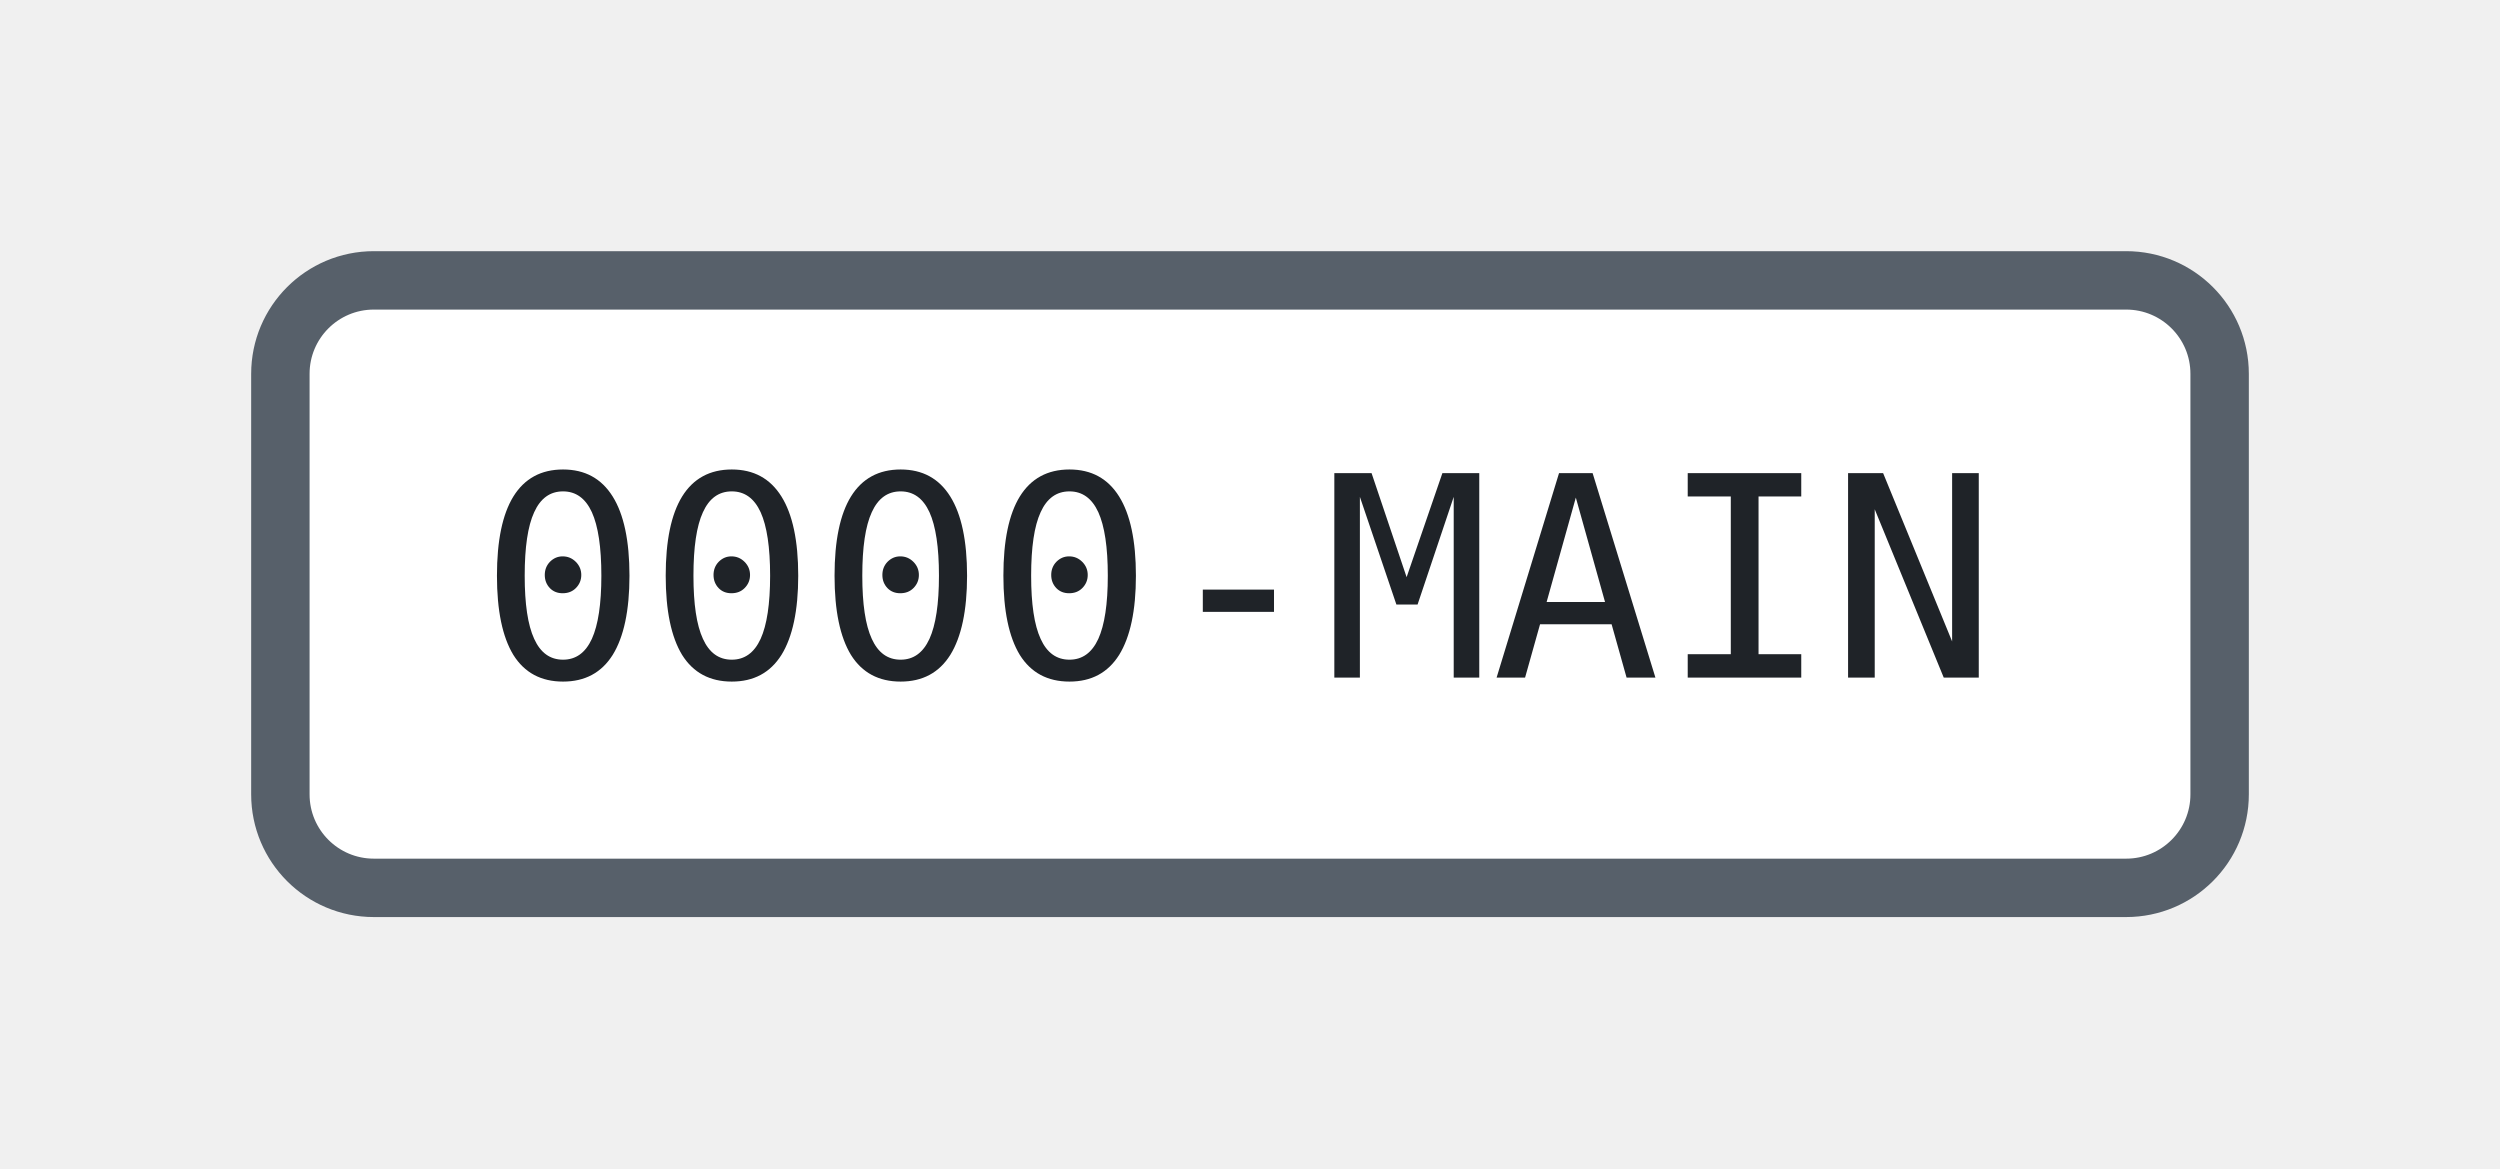
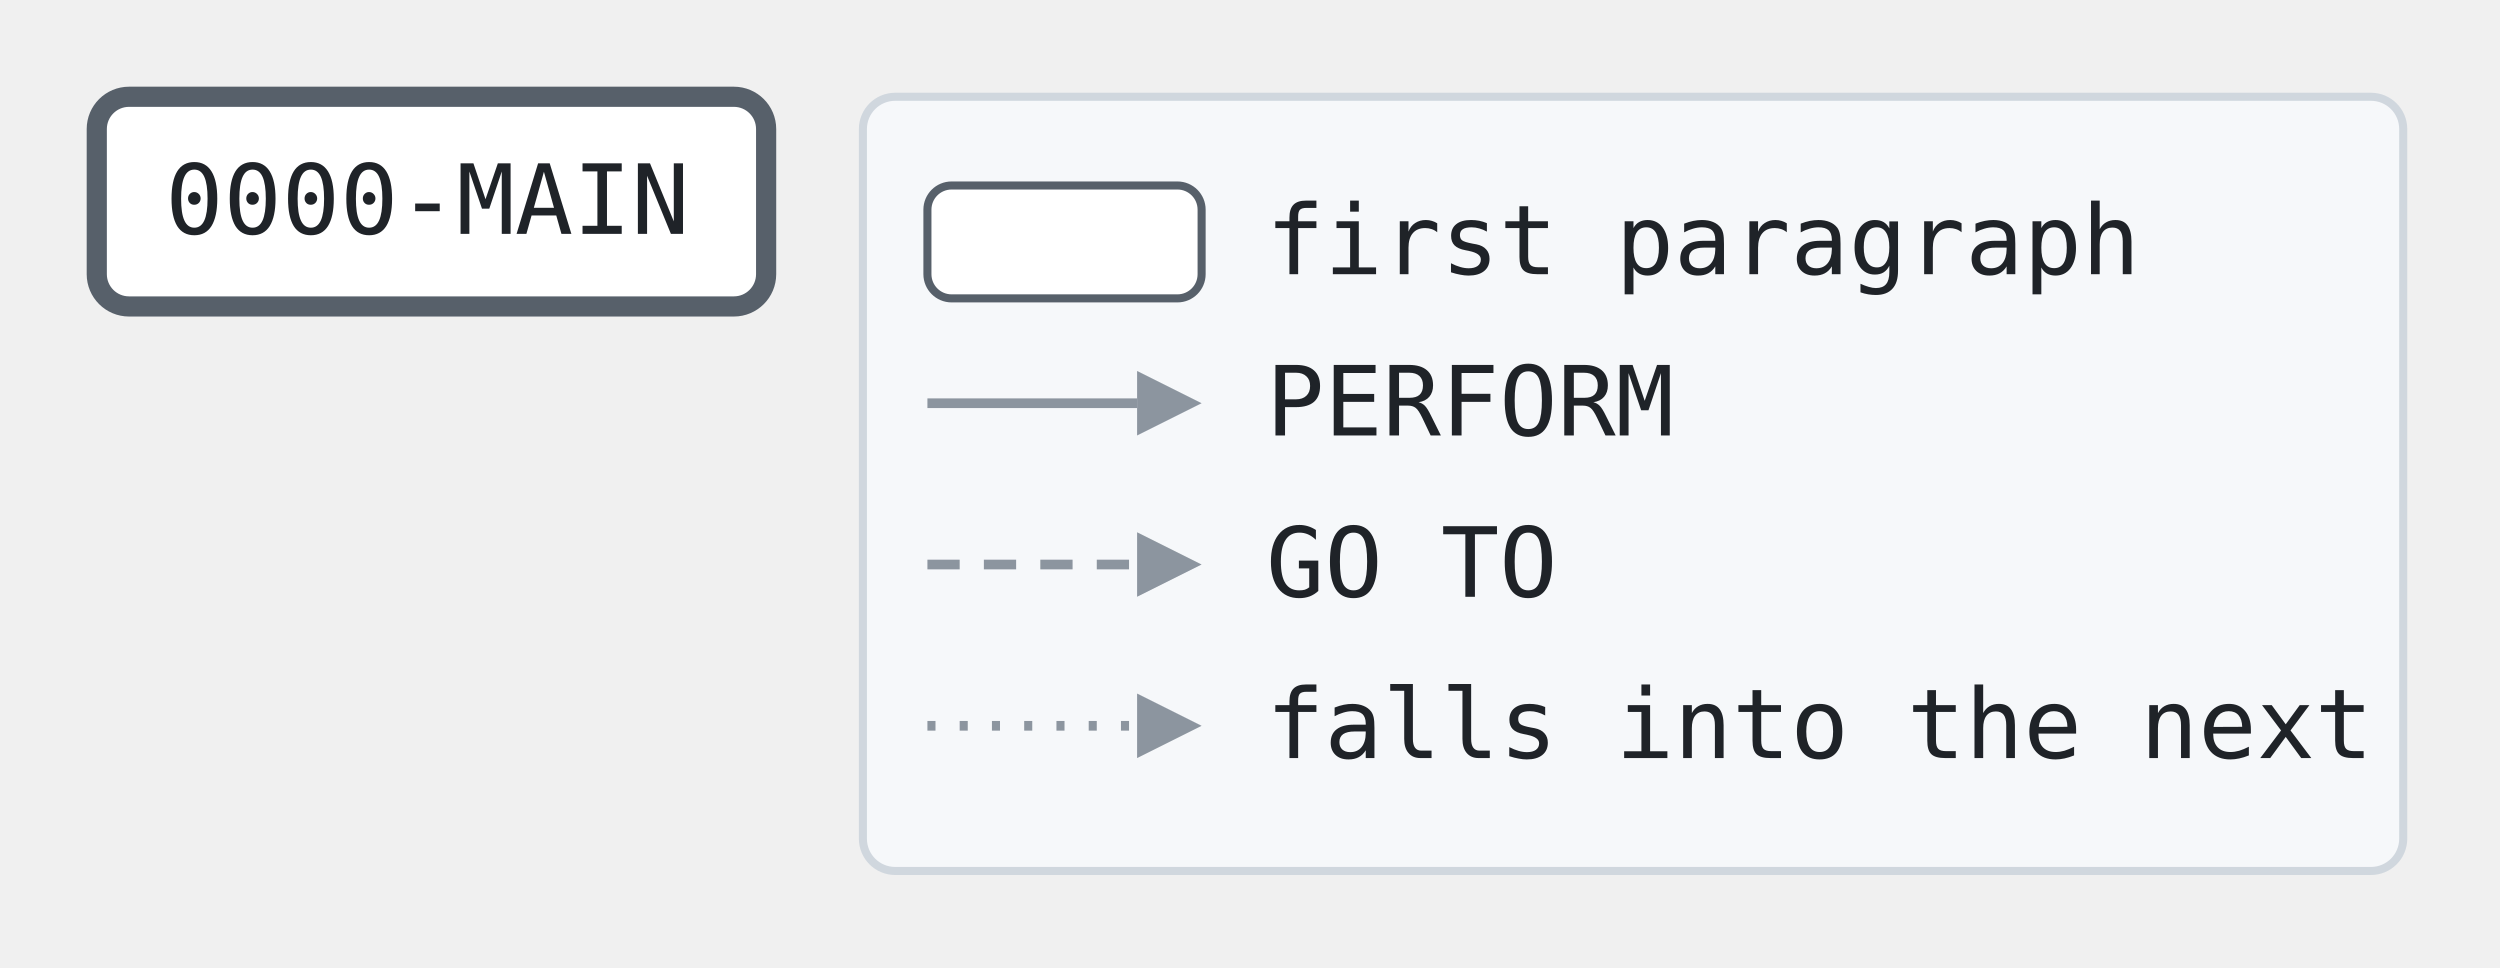
- <svg xmlns="http://www.w3.org/2000/svg" width="107" height="50" viewBox="0 0 107 50" font-family="ui-monospace, SFMono-Regular, Menlo, Consolas, monospace" font-size="12">
+ <svg xmlns="http://www.w3.org/2000/svg" width="310" height="120" viewBox="0 0 310 120" font-family="ui-monospace, SFMono-Regular, Menlo, Consolas, monospace" font-size="12">
  <style>
.box { fill: #ffffff; stroke: #57606a; stroke-width: 1 }
.box.emphasis { stroke-width: 2.5 }
.box.data { fill: #e8eef6; stroke: #8c959f }
.box.dashed { stroke-dasharray: 4 3 }
.label { fill: #1f2328 }
.edge { fill: none; stroke: #8c959f; stroke-width: 1.2 }
.edge.dashed { stroke-dasharray: 4 3 }
.edge.dotted { stroke-dasharray: 1 3 }
.head { fill: #8c959f }
+ .legend { fill: #f6f8fa; stroke: #d0d7de }
@media (prefers-color-scheme: dark) {
  .box { fill: #161b22; stroke: #8b949e }
  .box.data { fill: #1f2a3a; stroke: #6e7681 }
  .label { fill: #e6edf3 }
  .edge { stroke: #6e7681 }
  .head { fill: #6e7681 }
+   .legend { fill: #0d1117; stroke: #30363d }
}
</style>
  <defs>
    <marker id="arrow" viewBox="0 0 8 8" refX="0" refY="4" markerUnits="userSpaceOnUse" markerWidth="8" markerHeight="8" orient="auto-start-reverse">
      <path class="head" d="M0,0 L8,4 L0,8 z" />
    </marker>
  </defs>
  <a href="../../../pangaea/programs/TXSORT.cbl#L48">
    <rect class="box emphasis" x="12" y="12" width="83" height="26" rx="4" />
    <text class="label" x="53" y="29" text-anchor="middle">0000-MAIN</text>
  </a>
+   <g class="legend-keys">
+     <rect class="legend" x="107" y="12" width="191" height="96" rx="4" />
+     <rect class="box" x="115" y="23" width="34" height="14" rx="3" />
+     <text class="label" x="157" y="34">first paragraph</text>
+     <path class="edge" d="M115,50 L141,50" marker-end="url(#arrow)" />
+     <text class="label" x="157" y="54">PERFORM</text>
+     <path class="edge dashed" d="M115,70 L141,70" marker-end="url(#arrow)" />
+     <text class="label" x="157" y="74">GO TO</text>
+     <path class="edge dotted" d="M115,90 L141,90" marker-end="url(#arrow)" />
+     <text class="label" x="157" y="94">falls into the next</text>
+   </g>
</svg>
